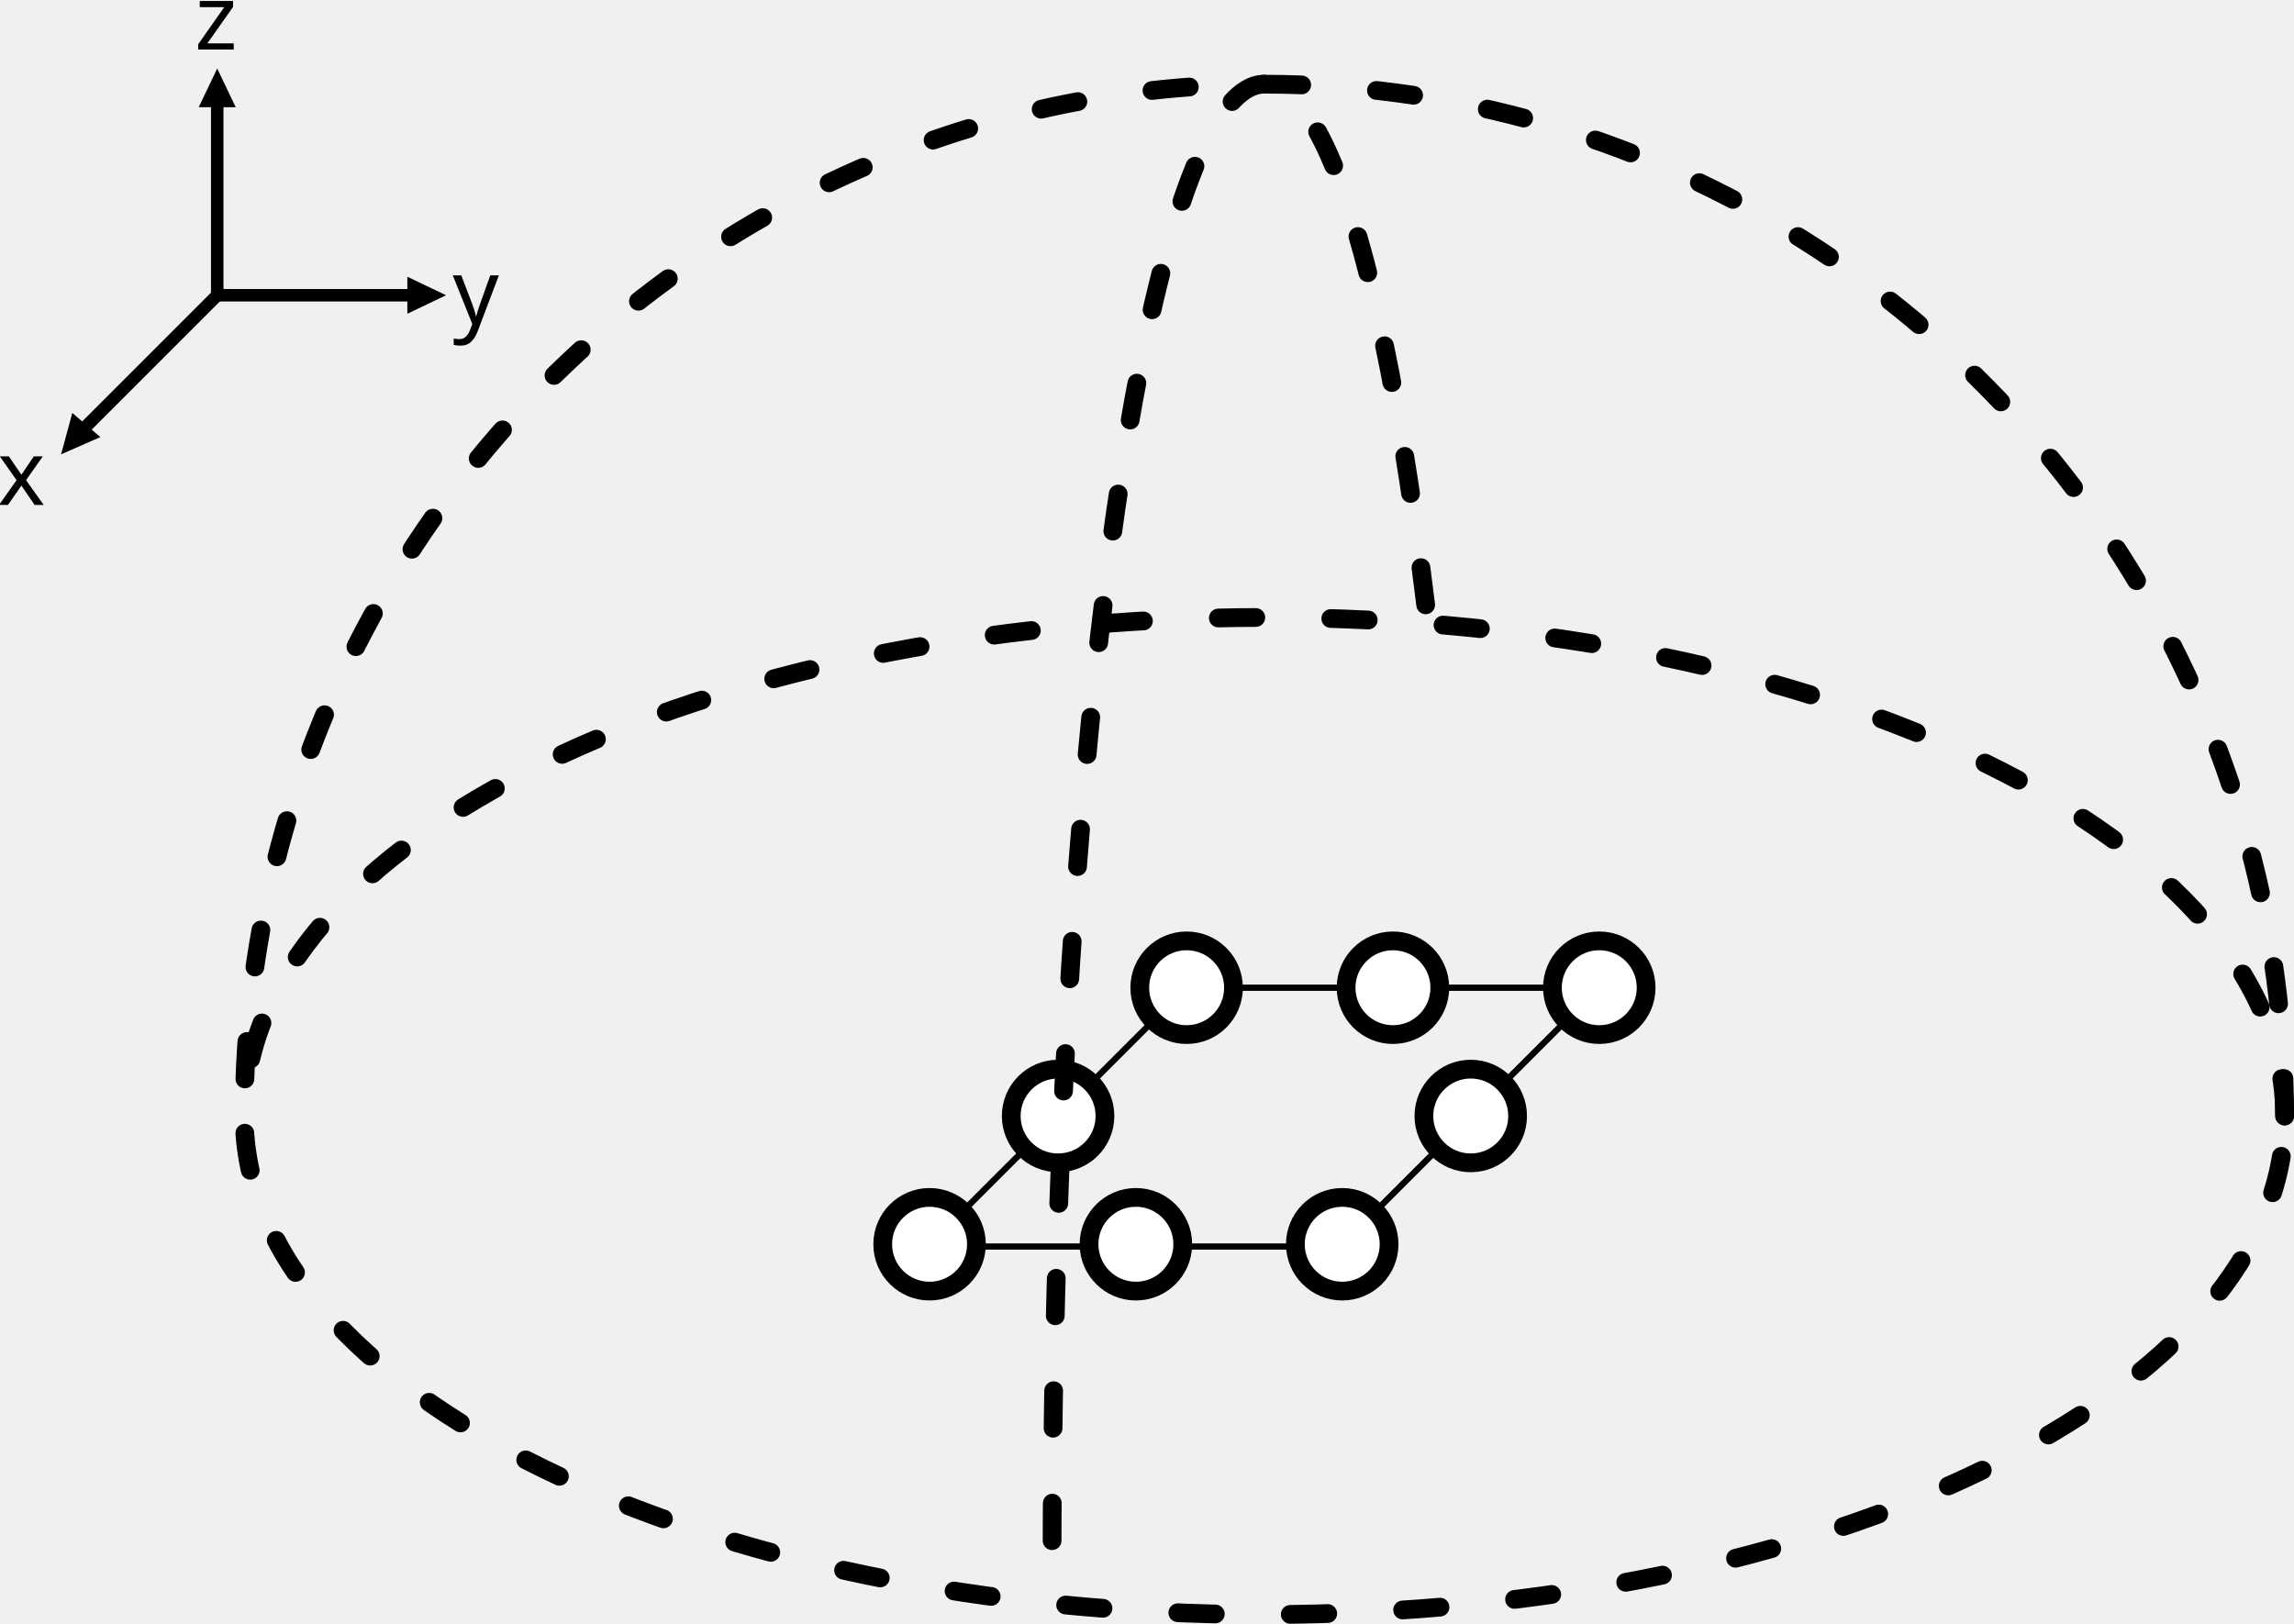
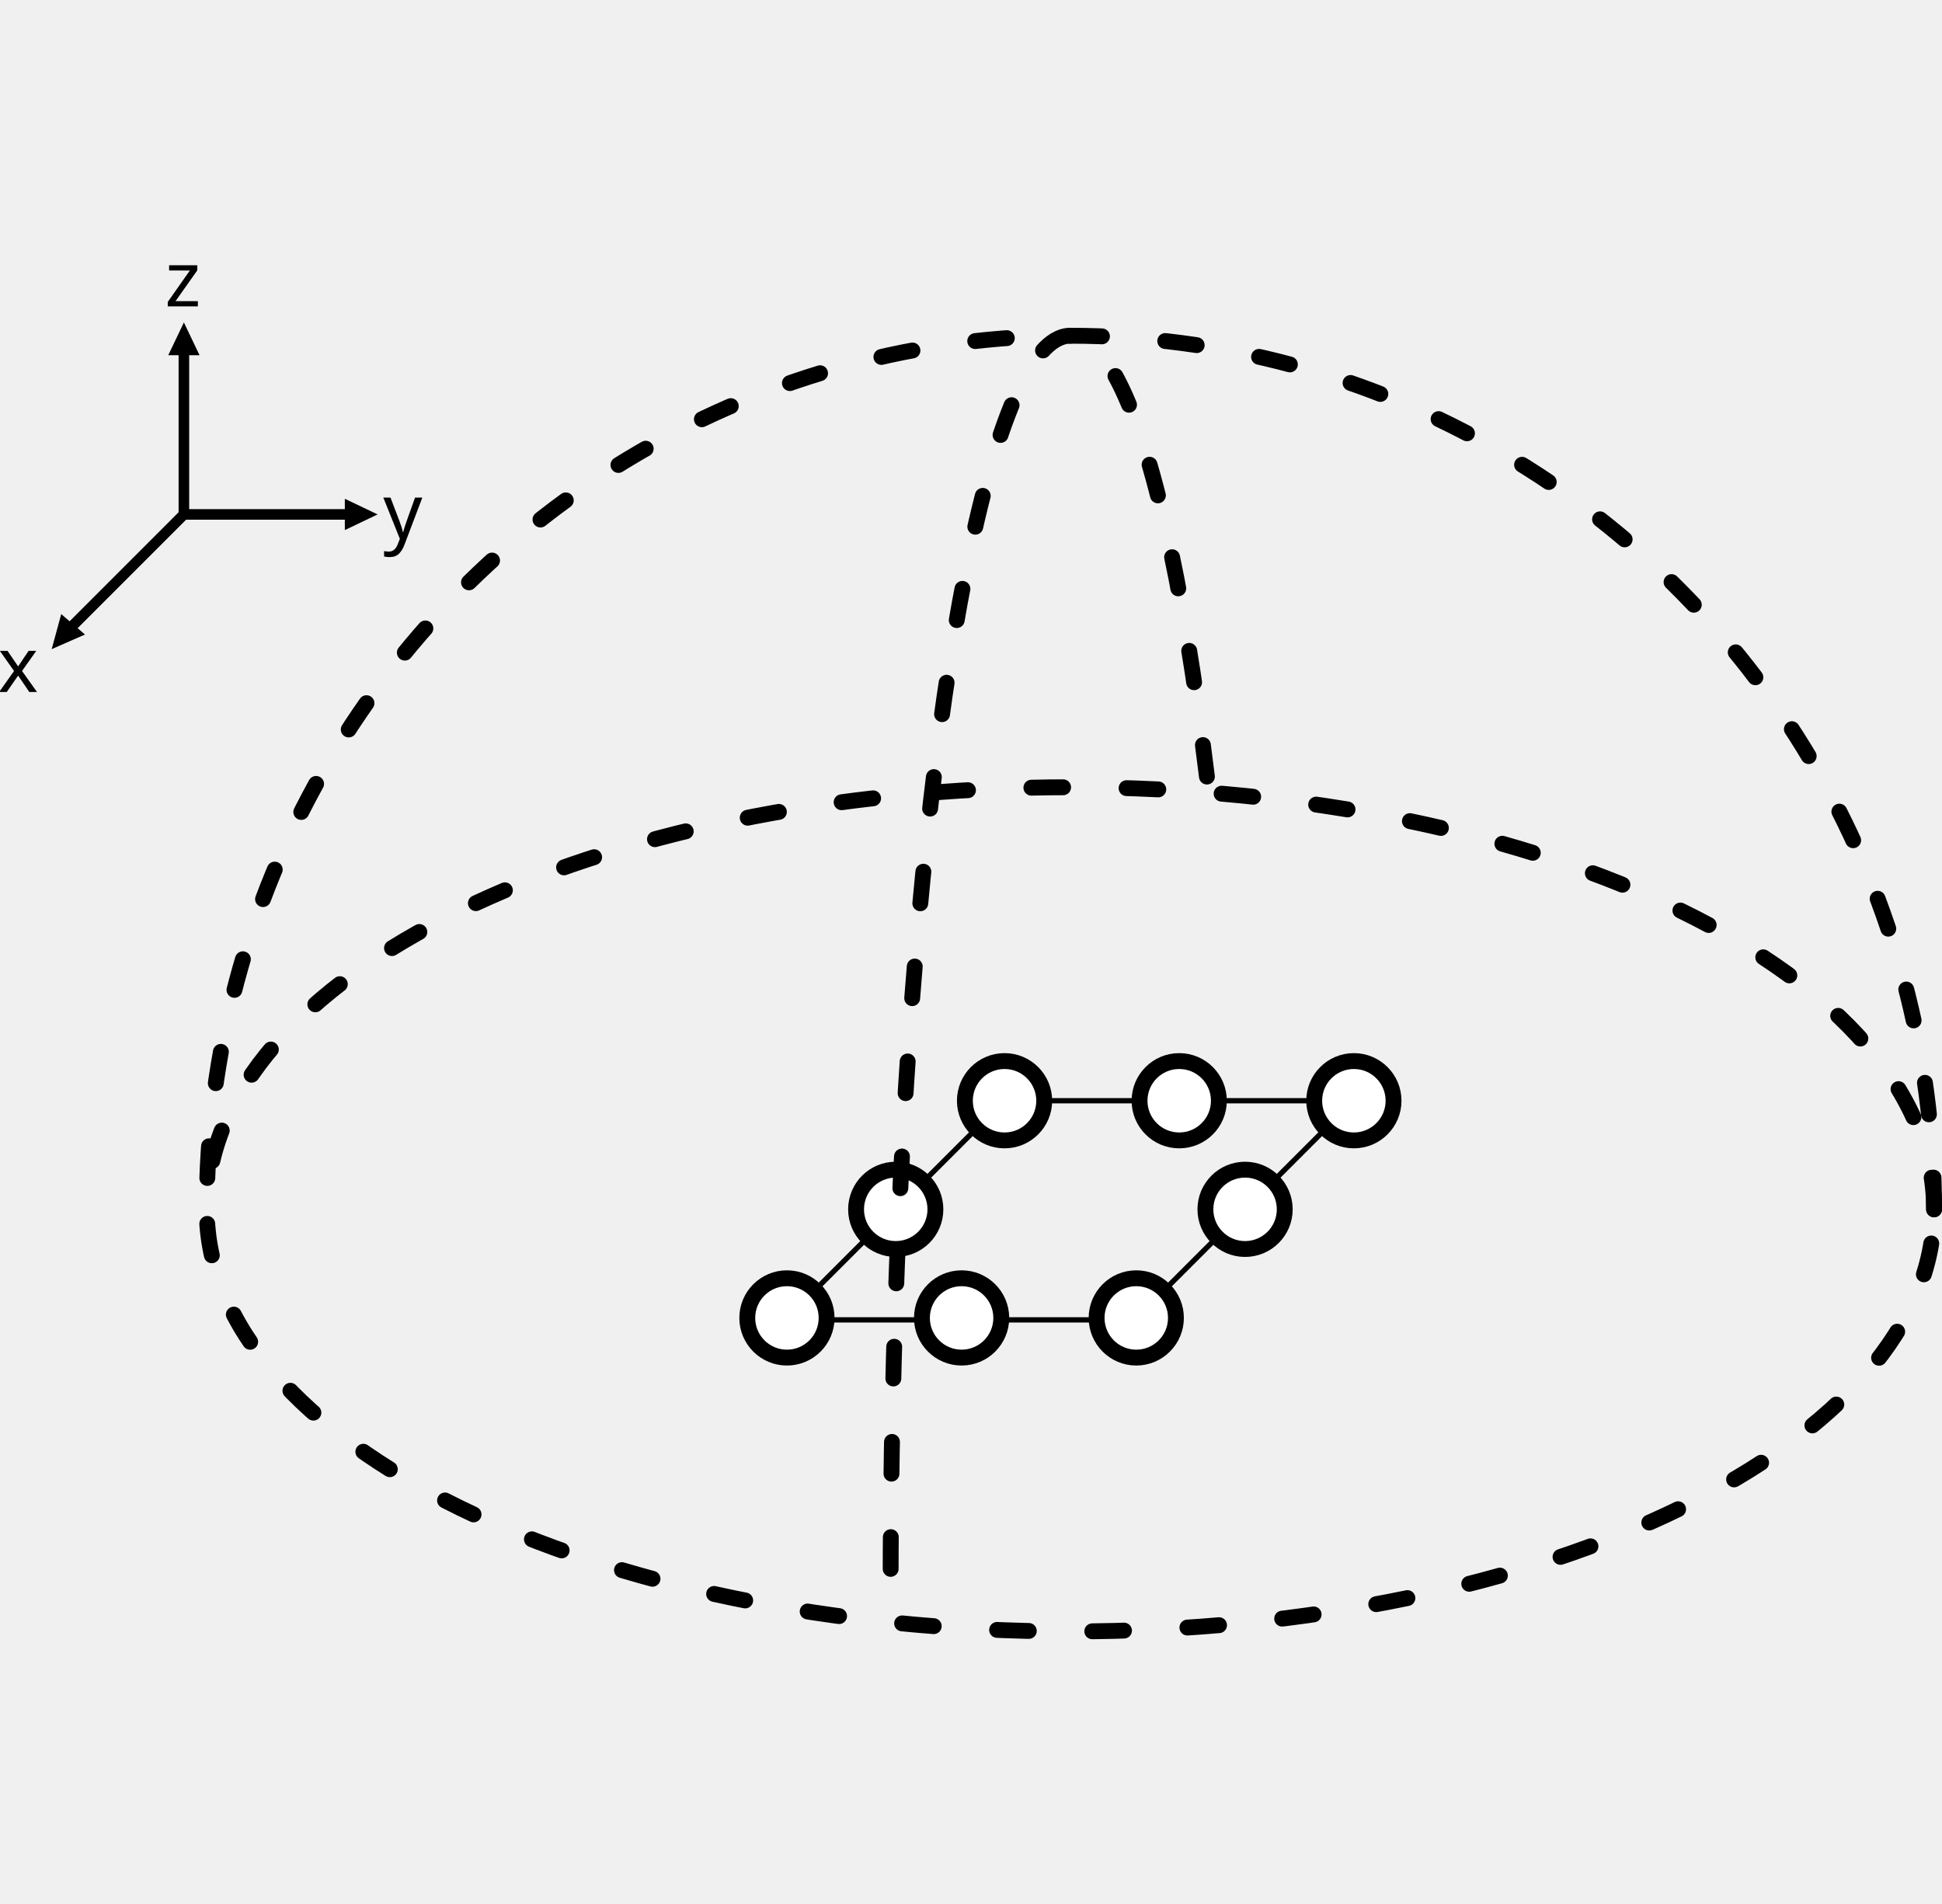
- <svg xmlns="http://www.w3.org/2000/svg" width="103.623mm" height="73.361mm" viewBox="0 0 367.168 259.94" id="svg2" version="1.1">
+ <svg xmlns="http://www.w3.org/2000/svg" width="367.168" height="359.94" viewBox="0 0 367.168 359.94" id="svg2" version="1.1">
  <defs id="defs4" />
-   <g id="layer1" transform="translate(-153.9074,-93.73253)">
-     <ellipse id="path4171" style="color:#000000;clip-rule:nonzero;display:inline;overflow:visible;visibility:visible;opacity:1;isolation:auto;mix-blend-mode:normal;color-interpolation:sRGB;color-interpolation-filters:linearRGB;solid-color:#000000;solid-opacity:1;fill:none;fill-opacity:1;fill-rule:evenodd;stroke:#000000;stroke-width:3;stroke-linecap:round;stroke-linejoin:miter;stroke-miterlimit:4;stroke-dasharray:6, 12;stroke-dashoffset:0;stroke-opacity:1;color-rendering:auto;image-rendering:auto;shape-rendering:auto;text-rendering:auto;enable-background:accumulate" transform="scale(1,-1)" cx="356.286" cy="-272.37" rx="163.289" ry="79.802" />
-     <g id="g4277" transform="matrix(0.5797539,0,0,0.5797539,43.35128,-95.86893)">
-       <path id="path4167" d="m 250.685,408.553 55,0" style="fill:none;fill-rule:evenodd;stroke:#000000;stroke-width:3.45;stroke-linecap:round;stroke-linejoin:round;stroke-miterlimit:4;stroke-dasharray:none;stroke-opacity:1" />
-       <path style="fill:none;fill-rule:evenodd;stroke:#000000;stroke-width:3.45;stroke-linecap:round;stroke-linejoin:round;stroke-miterlimit:4;stroke-dasharray:none;stroke-opacity:1" d="m 250.664,408.531 0,-55" id="path4169" />
-       <path d="m 245.556,356.64 10.216,0 -5.108,-10.692 -5.108,10.692 z" style="fill:#000000;fill-opacity:1;stroke:none;stroke-width:2" id="path4211" />
-       <path id="path4231" style="fill:#000000;fill-opacity:1;stroke:none;stroke-width:2" d="m 303.149,403.445 0,10.216 10.692,-5.108 -10.692,-5.108 z" />
-       <g transform="matrix(-1,0,0,1,501.3336,0)" id="g4273">
-         <path id="path4165" d="m 250.679,408.568 38.891,38.891" style="fill:none;fill-rule:evenodd;stroke:#000000;stroke-width:3.45;stroke-linecap:round;stroke-linejoin:round;stroke-miterlimit:4;stroke-dasharray:none;stroke-opacity:1" />
-         <path id="path4233" style="fill:#000000;fill-opacity:1;stroke:none;stroke-width:2" d="m 290.668,441.046 -7.736,6.672 10.851,4.761 -3.115,-11.433 z" />
+   <g id="layer1" transform="translate(-153.9074,-43.73253)">
+     <g id="g4426">
+       <ellipse ry="79.802" rx="163.289" cy="-272.37" cx="356.286" transform="scale(1,-1)" style="color:#000000;clip-rule:nonzero;display:inline;overflow:visible;visibility:visible;opacity:1;isolation:auto;mix-blend-mode:normal;color-interpolation:sRGB;color-interpolation-filters:linearRGB;solid-color:#000000;solid-opacity:1;fill:none;fill-opacity:1;fill-rule:evenodd;stroke:#000000;stroke-width:3;stroke-linecap:round;stroke-linejoin:miter;stroke-miterlimit:4;stroke-dasharray:6, 12;stroke-dashoffset:0;stroke-opacity:1;color-rendering:auto;image-rendering:auto;shape-rendering:auto;text-rendering:auto;enable-background:accumulate" id="path4171" />
+       <g transform="matrix(0.5797539,0,0,0.5797539,43.35128,-95.86893)" id="g4277">
+         <path style="fill:none;fill-rule:evenodd;stroke:#000000;stroke-width:3.45;stroke-linecap:round;stroke-linejoin:round;stroke-miterlimit:4;stroke-dasharray:none;stroke-opacity:1" d="m 250.685,408.553 55,0" id="path4167" />
+         <path id="path4169" d="m 250.664,408.531 0,-55" style="fill:none;fill-rule:evenodd;stroke:#000000;stroke-width:3.45;stroke-linecap:round;stroke-linejoin:round;stroke-miterlimit:4;stroke-dasharray:none;stroke-opacity:1" />
+         <path id="path4211" style="fill:#000000;fill-opacity:1;stroke:none;stroke-width:2" d="m 245.556,356.64 10.216,0 -5.108,-10.692 -5.108,10.692 z" />
+         <path d="m 303.149,403.445 0,10.216 10.692,-5.108 -10.692,-5.108 z" style="fill:#000000;fill-opacity:1;stroke:none;stroke-width:2" id="path4231" />
+         <g id="g4273" transform="matrix(-1,0,0,1,501.3336,0)">
+           <path style="fill:none;fill-rule:evenodd;stroke:#000000;stroke-width:3.45;stroke-linecap:round;stroke-linejoin:round;stroke-miterlimit:4;stroke-dasharray:none;stroke-opacity:1" d="m 250.679,408.568 38.891,38.891" id="path4165" />
+           <path d="m 290.668,441.046 -7.736,6.672 10.851,4.761 -3.115,-11.433 z" style="fill:#000000;fill-opacity:1;stroke:none;stroke-width:2" id="path4233" />
+         </g>
+         <text xml:space="preserve" style="font-style:normal;font-weight:normal;font-size:40px;line-height:125%;font-family:sans-serif;letter-spacing:0px;word-spacing:0px;fill:#000000;fill-opacity:1;stroke:none;stroke-width:1px;stroke-linecap:butt;stroke-linejoin:miter;stroke-opacity:1" x="189.975" y="466.453" id="text4235">
+           <tspan id="tspan4237" x="189.975" y="466.453" style="font-size:25px">x</tspan>
+         </text>
+         <text xml:space="preserve" style="font-style:normal;font-weight:normal;font-size:40px;line-height:125%;font-family:sans-serif;letter-spacing:0px;word-spacing:0px;fill:#000000;fill-opacity:1;stroke:none;stroke-width:1px;stroke-linecap:butt;stroke-linejoin:miter;stroke-opacity:1" x="315.673" y="416.471" id="text4239">
+           <tspan id="tspan4241" x="315.673" y="416.471" style="font-size:25px">y</tspan>
+         </text>
+         <text xml:space="preserve" style="font-style:normal;font-weight:normal;font-size:40px;line-height:125%;font-family:sans-serif;letter-spacing:0px;word-spacing:0px;fill:#000000;fill-opacity:1;stroke:none;stroke-width:1px;stroke-linecap:butt;stroke-linejoin:miter;stroke-opacity:1" x="244.437" y="340.71" id="text4243">
+           <tspan id="tspan4245" x="244.437" y="340.71" style="font-size:25px">z</tspan>
+         </text>
      </g>
-       <text id="text4235" y="466.453" x="189.975" style="font-style:normal;font-weight:normal;font-size:40px;line-height:125%;font-family:sans-serif;letter-spacing:0px;word-spacing:0px;fill:#000000;fill-opacity:1;stroke:none;stroke-width:1px;stroke-linecap:butt;stroke-linejoin:miter;stroke-opacity:1" xml:space="preserve">
-         <tspan style="font-size:25px" y="466.453" x="189.975" id="tspan4237">x</tspan>
-       </text>
-       <text id="text4239" y="416.471" x="315.673" style="font-style:normal;font-weight:normal;font-size:40px;line-height:125%;font-family:sans-serif;letter-spacing:0px;word-spacing:0px;fill:#000000;fill-opacity:1;stroke:none;stroke-width:1px;stroke-linecap:butt;stroke-linejoin:miter;stroke-opacity:1" xml:space="preserve">
-         <tspan style="font-size:25px" y="416.471" x="315.673" id="tspan4241">y</tspan>
-       </text>
-       <text id="text4243" y="340.71" x="244.437" style="font-style:normal;font-weight:normal;font-size:40px;line-height:125%;font-family:sans-serif;letter-spacing:0px;word-spacing:0px;fill:#000000;fill-opacity:1;stroke:none;stroke-width:1px;stroke-linecap:butt;stroke-linejoin:miter;stroke-opacity:1" xml:space="preserve">
-         <tspan style="font-size:25px" y="340.71" x="244.437" id="tspan4245">z</tspan>
-       </text>
+       <g id="g4389">
+         <path id="path4138" d="M 345.211,250.421 301.313,294.319" style="fill:none;fill-rule:evenodd;stroke:#000000;stroke-width:1px;stroke-linecap:butt;stroke-linejoin:miter;stroke-opacity:1" />
+         <circle r="7.5" cy="272.37" cx="-323.262" id="circle4150" style="color:#000000;clip-rule:nonzero;display:inline;overflow:visible;visibility:visible;opacity:1;isolation:auto;mix-blend-mode:normal;color-interpolation:sRGB;color-interpolation-filters:linearRGB;solid-color:#000000;solid-opacity:1;fill:#ffffff;fill-opacity:1;fill-rule:evenodd;stroke:#000000;stroke-width:3;stroke-linecap:butt;stroke-linejoin:miter;stroke-miterlimit:4;stroke-dasharray:none;stroke-dashoffset:0;stroke-opacity:1;color-rendering:auto;image-rendering:auto;shape-rendering:auto;text-rendering:auto;enable-background:accumulate" transform="scale(-1,1)" />
+         <path style="fill:none;fill-rule:evenodd;stroke:#000000;stroke-width:1px;stroke-linecap:butt;stroke-linejoin:miter;stroke-opacity:1" d="M 411.259,250.421 367.361,294.319" id="path4372" />
+         <path id="path4379" d="m 404.898,251.839 -62.081,0" style="fill:none;fill-rule:evenodd;stroke:#000000;stroke-width:1px;stroke-linecap:butt;stroke-linejoin:miter;stroke-opacity:1" />
+         <path style="fill:none;fill-rule:evenodd;stroke:#000000;stroke-width:1px;stroke-linecap:butt;stroke-linejoin:miter;stroke-opacity:1" d="m 367.219,293.268 -62.081,0" id="path4381" />
+         <circle style="color:#000000;clip-rule:nonzero;display:inline;overflow:visible;visibility:visible;opacity:1;isolation:auto;mix-blend-mode:normal;color-interpolation:sRGB;color-interpolation-filters:linearRGB;solid-color:#000000;solid-opacity:1;fill:#ffffff;fill-opacity:1;fill-rule:evenodd;stroke:#000000;stroke-width:3;stroke-linecap:butt;stroke-linejoin:miter;stroke-miterlimit:4;stroke-dasharray:none;stroke-dashoffset:0;stroke-opacity:1;color-rendering:auto;image-rendering:auto;shape-rendering:auto;text-rendering:auto;enable-background:accumulate" id="circle4144" cx="-376.857" cy="251.839" r="7.5" transform="scale(-1,1)" />
+         <circle style="color:#000000;clip-rule:nonzero;display:inline;overflow:visible;visibility:visible;opacity:1;isolation:auto;mix-blend-mode:normal;color-interpolation:sRGB;color-interpolation-filters:linearRGB;solid-color:#000000;solid-opacity:1;fill:#ffffff;fill-opacity:1;fill-rule:evenodd;stroke:#000000;stroke-width:3;stroke-linecap:butt;stroke-linejoin:miter;stroke-miterlimit:4;stroke-dasharray:none;stroke-dashoffset:0;stroke-opacity:1;color-rendering:auto;image-rendering:auto;shape-rendering:auto;text-rendering:auto;enable-background:accumulate" id="circle4148" cx="-343.834" cy="251.839" r="7.5" transform="scale(-1,1)" />
+         <circle r="7.5" cy="251.839" cx="-409.881" id="path4136" style="color:#000000;clip-rule:nonzero;display:inline;overflow:visible;visibility:visible;opacity:1;isolation:auto;mix-blend-mode:normal;color-interpolation:sRGB;color-interpolation-filters:linearRGB;solid-color:#000000;solid-opacity:1;fill:#ffffff;fill-opacity:1;fill-rule:evenodd;stroke:#000000;stroke-width:3;stroke-linecap:butt;stroke-linejoin:miter;stroke-miterlimit:4;stroke-dasharray:none;stroke-dashoffset:0;stroke-opacity:1;color-rendering:auto;image-rendering:auto;shape-rendering:auto;text-rendering:auto;enable-background:accumulate" transform="scale(-1,1)" />
+         <circle style="color:#000000;clip-rule:nonzero;display:inline;overflow:visible;visibility:visible;opacity:1;isolation:auto;mix-blend-mode:normal;color-interpolation:sRGB;color-interpolation-filters:linearRGB;solid-color:#000000;solid-opacity:1;fill:#ffffff;fill-opacity:1;fill-rule:evenodd;stroke:#000000;stroke-width:3;stroke-linecap:butt;stroke-linejoin:miter;stroke-miterlimit:4;stroke-dasharray:none;stroke-dashoffset:0;stroke-opacity:1;color-rendering:auto;image-rendering:auto;shape-rendering:auto;text-rendering:auto;enable-background:accumulate" id="circle4140" cx="-389.31" cy="272.37" r="7.5" transform="scale(-1,1)" />
+         <circle r="7.5" cy="292.901" cx="-368.738" id="circle4142" style="color:#000000;clip-rule:nonzero;display:inline;overflow:visible;visibility:visible;opacity:1;isolation:auto;mix-blend-mode:normal;color-interpolation:sRGB;color-interpolation-filters:linearRGB;solid-color:#000000;solid-opacity:1;fill:#ffffff;fill-opacity:1;fill-rule:evenodd;stroke:#000000;stroke-width:3;stroke-linecap:butt;stroke-linejoin:miter;stroke-miterlimit:4;stroke-dasharray:none;stroke-dashoffset:0;stroke-opacity:1;color-rendering:auto;image-rendering:auto;shape-rendering:auto;text-rendering:auto;enable-background:accumulate" transform="scale(-1,1)" />
+         <circle r="7.5" cy="292.901" cx="-335.714" id="circle4146" style="color:#000000;clip-rule:nonzero;display:inline;overflow:visible;visibility:visible;opacity:1;isolation:auto;mix-blend-mode:normal;color-interpolation:sRGB;color-interpolation-filters:linearRGB;solid-color:#000000;solid-opacity:1;fill:#ffffff;fill-opacity:1;fill-rule:evenodd;stroke:#000000;stroke-width:3;stroke-linecap:butt;stroke-linejoin:miter;stroke-miterlimit:4;stroke-dasharray:none;stroke-dashoffset:0;stroke-opacity:1;color-rendering:auto;image-rendering:auto;shape-rendering:auto;text-rendering:auto;enable-background:accumulate" transform="scale(-1,1)" />
+         <circle style="color:#000000;clip-rule:nonzero;display:inline;overflow:visible;visibility:visible;opacity:1;isolation:auto;mix-blend-mode:normal;color-interpolation:sRGB;color-interpolation-filters:linearRGB;solid-color:#000000;solid-opacity:1;fill:#ffffff;fill-opacity:1;fill-rule:evenodd;stroke:#000000;stroke-width:3;stroke-linecap:butt;stroke-linejoin:miter;stroke-miterlimit:4;stroke-dasharray:none;stroke-dashoffset:0;stroke-opacity:1;color-rendering:auto;image-rendering:auto;shape-rendering:auto;text-rendering:auto;enable-background:accumulate" id="circle4152" cx="-302.691" cy="292.901" r="7.5" transform="scale(-1,1)" />
+       </g>
+       <path d="m 519.575,-272.37 a 163.289,165.16 0 0 1 -81.644,143.033 163.289,165.16 0 0 1 -163.289,0 163.289,165.16 0 0 1 -81.644,-143.033" id="ellipse4403" style="color:#000000;clip-rule:nonzero;display:inline;overflow:visible;visibility:visible;opacity:1;isolation:auto;mix-blend-mode:normal;color-interpolation:sRGB;color-interpolation-filters:linearRGB;solid-color:#000000;solid-opacity:1;fill:none;fill-opacity:1;fill-rule:evenodd;stroke:#000000;stroke-width:3;stroke-linecap:round;stroke-linejoin:miter;stroke-miterlimit:4;stroke-dasharray:6, 12;stroke-dashoffset:0;stroke-opacity:1;color-rendering:auto;image-rendering:auto;shape-rendering:auto;text-rendering:auto;enable-background:accumulate" transform="scale(1,-1)" />
+       <path transform="scale(1,-1)" style="color:#000000;clip-rule:nonzero;display:inline;overflow:visible;visibility:visible;opacity:1;isolation:auto;mix-blend-mode:normal;color-interpolation:sRGB;color-interpolation-filters:linearRGB;solid-color:#000000;solid-opacity:1;fill:none;fill-opacity:1;fill-rule:evenodd;stroke:#000000;stroke-width:3;stroke-linecap:round;stroke-linejoin:miter;stroke-miterlimit:4;stroke-dasharray:6, 12;stroke-dashoffset:0;stroke-opacity:1;color-rendering:auto;image-rendering:auto;shape-rendering:auto;text-rendering:auto;enable-background:accumulate" id="path4405" d="m 382.096,-190.55 a 33.998,238.727 0 0 1 -37.608,68.509 33.998,238.727 0 0 1 -22.201,-223.893" />
    </g>
-     <g id="g4389">
-       <path style="fill:none;fill-rule:evenodd;stroke:#000000;stroke-width:1px;stroke-linecap:butt;stroke-linejoin:miter;stroke-opacity:1" d="M 345.211,250.421 301.313,294.319" id="path4138" />
-       <circle transform="scale(-1,1)" style="color:#000000;clip-rule:nonzero;display:inline;overflow:visible;visibility:visible;opacity:1;isolation:auto;mix-blend-mode:normal;color-interpolation:sRGB;color-interpolation-filters:linearRGB;solid-color:#000000;solid-opacity:1;fill:#ffffff;fill-opacity:1;fill-rule:evenodd;stroke:#000000;stroke-width:3;stroke-linecap:butt;stroke-linejoin:miter;stroke-miterlimit:4;stroke-dasharray:none;stroke-dashoffset:0;stroke-opacity:1;color-rendering:auto;image-rendering:auto;shape-rendering:auto;text-rendering:auto;enable-background:accumulate" id="circle4150" cx="-323.262" cy="272.37" r="7.5" />
-       <path id="path4372" d="M 411.259,250.421 367.361,294.319" style="fill:none;fill-rule:evenodd;stroke:#000000;stroke-width:1px;stroke-linecap:butt;stroke-linejoin:miter;stroke-opacity:1" />
-       <path style="fill:none;fill-rule:evenodd;stroke:#000000;stroke-width:1px;stroke-linecap:butt;stroke-linejoin:miter;stroke-opacity:1" d="m 404.898,251.839 -62.081,0" id="path4379" />
-       <path id="path4381" d="m 367.219,293.268 -62.081,0" style="fill:none;fill-rule:evenodd;stroke:#000000;stroke-width:1px;stroke-linecap:butt;stroke-linejoin:miter;stroke-opacity:1" />
-       <circle transform="scale(-1,1)" r="7.5" cy="251.839" cx="-376.857" id="circle4144" style="color:#000000;clip-rule:nonzero;display:inline;overflow:visible;visibility:visible;opacity:1;isolation:auto;mix-blend-mode:normal;color-interpolation:sRGB;color-interpolation-filters:linearRGB;solid-color:#000000;solid-opacity:1;fill:#ffffff;fill-opacity:1;fill-rule:evenodd;stroke:#000000;stroke-width:3;stroke-linecap:butt;stroke-linejoin:miter;stroke-miterlimit:4;stroke-dasharray:none;stroke-dashoffset:0;stroke-opacity:1;color-rendering:auto;image-rendering:auto;shape-rendering:auto;text-rendering:auto;enable-background:accumulate" />
-       <circle transform="scale(-1,1)" r="7.5" cy="251.839" cx="-343.834" id="circle4148" style="color:#000000;clip-rule:nonzero;display:inline;overflow:visible;visibility:visible;opacity:1;isolation:auto;mix-blend-mode:normal;color-interpolation:sRGB;color-interpolation-filters:linearRGB;solid-color:#000000;solid-opacity:1;fill:#ffffff;fill-opacity:1;fill-rule:evenodd;stroke:#000000;stroke-width:3;stroke-linecap:butt;stroke-linejoin:miter;stroke-miterlimit:4;stroke-dasharray:none;stroke-dashoffset:0;stroke-opacity:1;color-rendering:auto;image-rendering:auto;shape-rendering:auto;text-rendering:auto;enable-background:accumulate" />
-       <circle transform="scale(-1,1)" style="color:#000000;clip-rule:nonzero;display:inline;overflow:visible;visibility:visible;opacity:1;isolation:auto;mix-blend-mode:normal;color-interpolation:sRGB;color-interpolation-filters:linearRGB;solid-color:#000000;solid-opacity:1;fill:#ffffff;fill-opacity:1;fill-rule:evenodd;stroke:#000000;stroke-width:3;stroke-linecap:butt;stroke-linejoin:miter;stroke-miterlimit:4;stroke-dasharray:none;stroke-dashoffset:0;stroke-opacity:1;color-rendering:auto;image-rendering:auto;shape-rendering:auto;text-rendering:auto;enable-background:accumulate" id="path4136" cx="-409.881" cy="251.839" r="7.5" />
-       <circle transform="scale(-1,1)" r="7.5" cy="272.37" cx="-389.31" id="circle4140" style="color:#000000;clip-rule:nonzero;display:inline;overflow:visible;visibility:visible;opacity:1;isolation:auto;mix-blend-mode:normal;color-interpolation:sRGB;color-interpolation-filters:linearRGB;solid-color:#000000;solid-opacity:1;fill:#ffffff;fill-opacity:1;fill-rule:evenodd;stroke:#000000;stroke-width:3;stroke-linecap:butt;stroke-linejoin:miter;stroke-miterlimit:4;stroke-dasharray:none;stroke-dashoffset:0;stroke-opacity:1;color-rendering:auto;image-rendering:auto;shape-rendering:auto;text-rendering:auto;enable-background:accumulate" />
-       <circle transform="scale(-1,1)" style="color:#000000;clip-rule:nonzero;display:inline;overflow:visible;visibility:visible;opacity:1;isolation:auto;mix-blend-mode:normal;color-interpolation:sRGB;color-interpolation-filters:linearRGB;solid-color:#000000;solid-opacity:1;fill:#ffffff;fill-opacity:1;fill-rule:evenodd;stroke:#000000;stroke-width:3;stroke-linecap:butt;stroke-linejoin:miter;stroke-miterlimit:4;stroke-dasharray:none;stroke-dashoffset:0;stroke-opacity:1;color-rendering:auto;image-rendering:auto;shape-rendering:auto;text-rendering:auto;enable-background:accumulate" id="circle4142" cx="-368.738" cy="292.901" r="7.5" />
-       <circle transform="scale(-1,1)" style="color:#000000;clip-rule:nonzero;display:inline;overflow:visible;visibility:visible;opacity:1;isolation:auto;mix-blend-mode:normal;color-interpolation:sRGB;color-interpolation-filters:linearRGB;solid-color:#000000;solid-opacity:1;fill:#ffffff;fill-opacity:1;fill-rule:evenodd;stroke:#000000;stroke-width:3;stroke-linecap:butt;stroke-linejoin:miter;stroke-miterlimit:4;stroke-dasharray:none;stroke-dashoffset:0;stroke-opacity:1;color-rendering:auto;image-rendering:auto;shape-rendering:auto;text-rendering:auto;enable-background:accumulate" id="circle4146" cx="-335.714" cy="292.901" r="7.5" />
-       <circle transform="scale(-1,1)" r="7.5" cy="292.901" cx="-302.691" id="circle4152" style="color:#000000;clip-rule:nonzero;display:inline;overflow:visible;visibility:visible;opacity:1;isolation:auto;mix-blend-mode:normal;color-interpolation:sRGB;color-interpolation-filters:linearRGB;solid-color:#000000;solid-opacity:1;fill:#ffffff;fill-opacity:1;fill-rule:evenodd;stroke:#000000;stroke-width:3;stroke-linecap:butt;stroke-linejoin:miter;stroke-miterlimit:4;stroke-dasharray:none;stroke-dashoffset:0;stroke-opacity:1;color-rendering:auto;image-rendering:auto;shape-rendering:auto;text-rendering:auto;enable-background:accumulate" />
-     </g>
-     <path transform="scale(1,-1)" style="color:#000000;clip-rule:nonzero;display:inline;overflow:visible;visibility:visible;opacity:1;isolation:auto;mix-blend-mode:normal;color-interpolation:sRGB;color-interpolation-filters:linearRGB;solid-color:#000000;solid-opacity:1;fill:none;fill-opacity:1;fill-rule:evenodd;stroke:#000000;stroke-width:3;stroke-linecap:round;stroke-linejoin:miter;stroke-miterlimit:4;stroke-dasharray:6, 12;stroke-dashoffset:0;stroke-opacity:1;color-rendering:auto;image-rendering:auto;shape-rendering:auto;text-rendering:auto;enable-background:accumulate" id="ellipse4403" d="m 519.575,-272.37 a 163.289,165.16 0 0 1 -81.644,143.033 163.289,165.16 0 0 1 -163.289,0 163.289,165.16 0 0 1 -81.644,-143.033" />
-     <path d="m 382.096,-190.55 a 33.998,238.727 0 0 1 -37.608,68.509 33.998,238.727 0 0 1 -22.201,-223.893" id="path4405" style="color:#000000;clip-rule:nonzero;display:inline;overflow:visible;visibility:visible;opacity:1;isolation:auto;mix-blend-mode:normal;color-interpolation:sRGB;color-interpolation-filters:linearRGB;solid-color:#000000;solid-opacity:1;fill:none;fill-opacity:1;fill-rule:evenodd;stroke:#000000;stroke-width:3;stroke-linecap:round;stroke-linejoin:miter;stroke-miterlimit:4;stroke-dasharray:6, 12;stroke-dashoffset:0;stroke-opacity:1;color-rendering:auto;image-rendering:auto;shape-rendering:auto;text-rendering:auto;enable-background:accumulate" transform="scale(1,-1)" />
  </g>
</svg>
